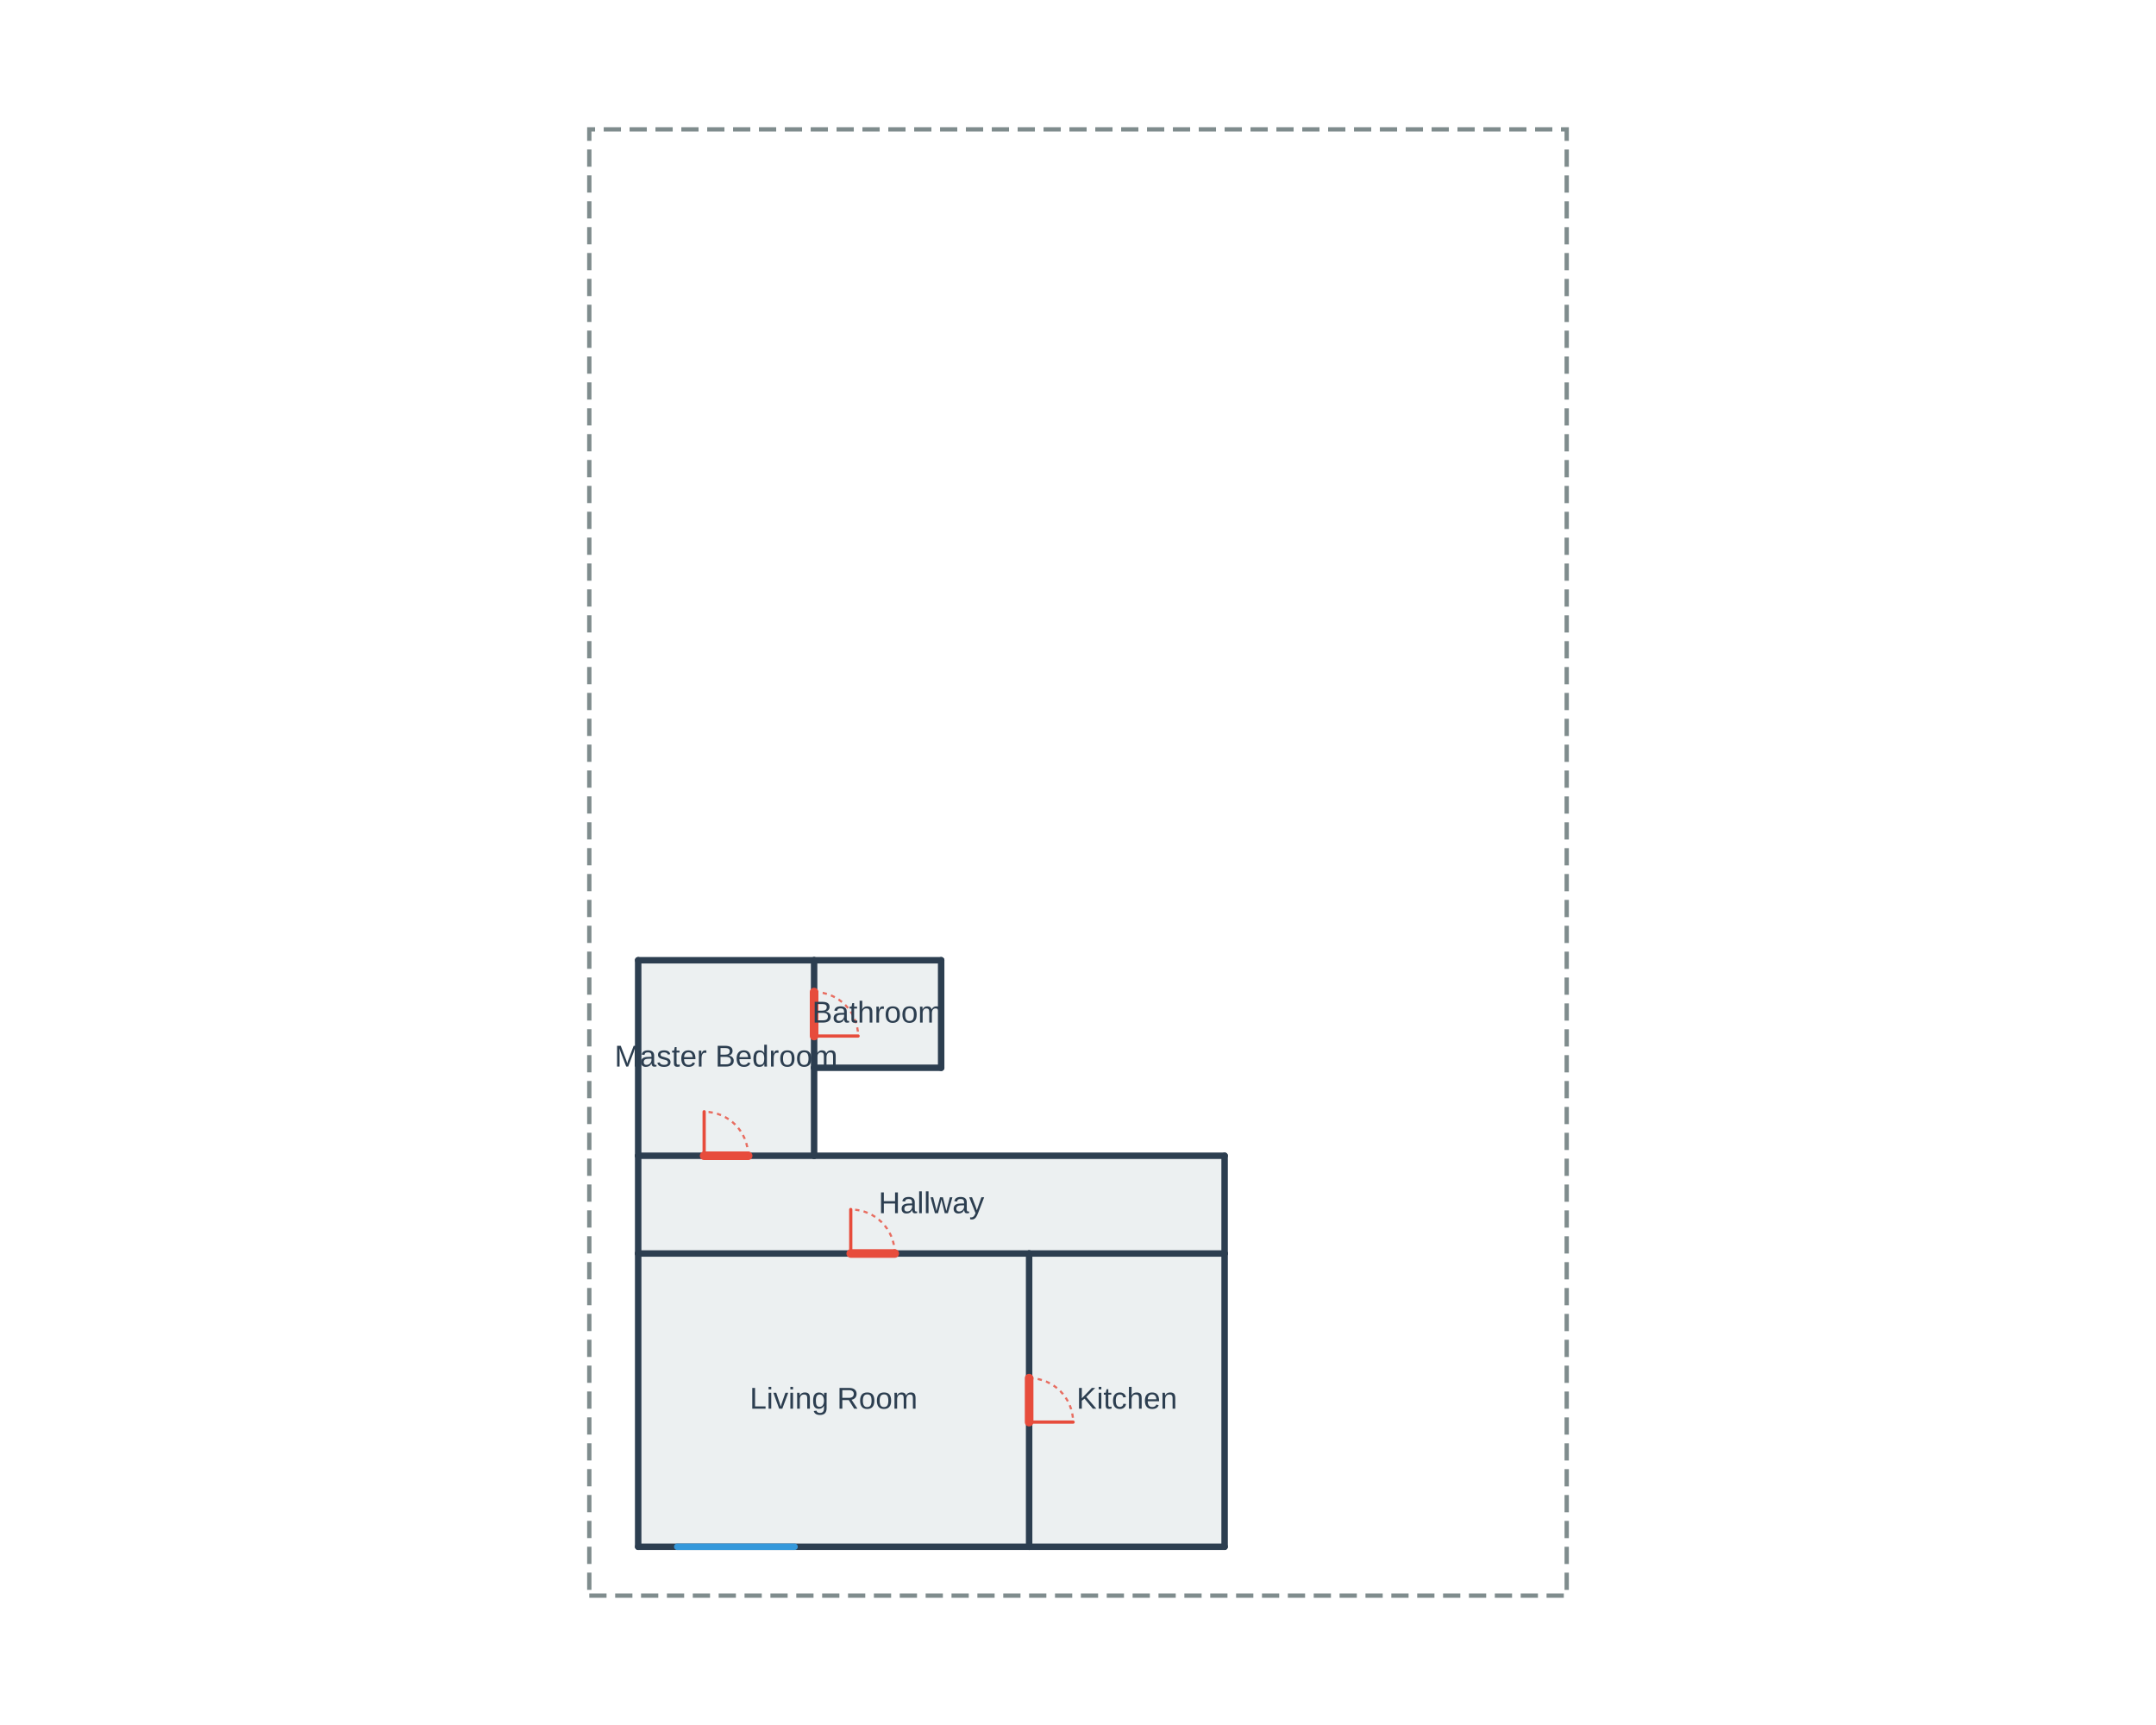
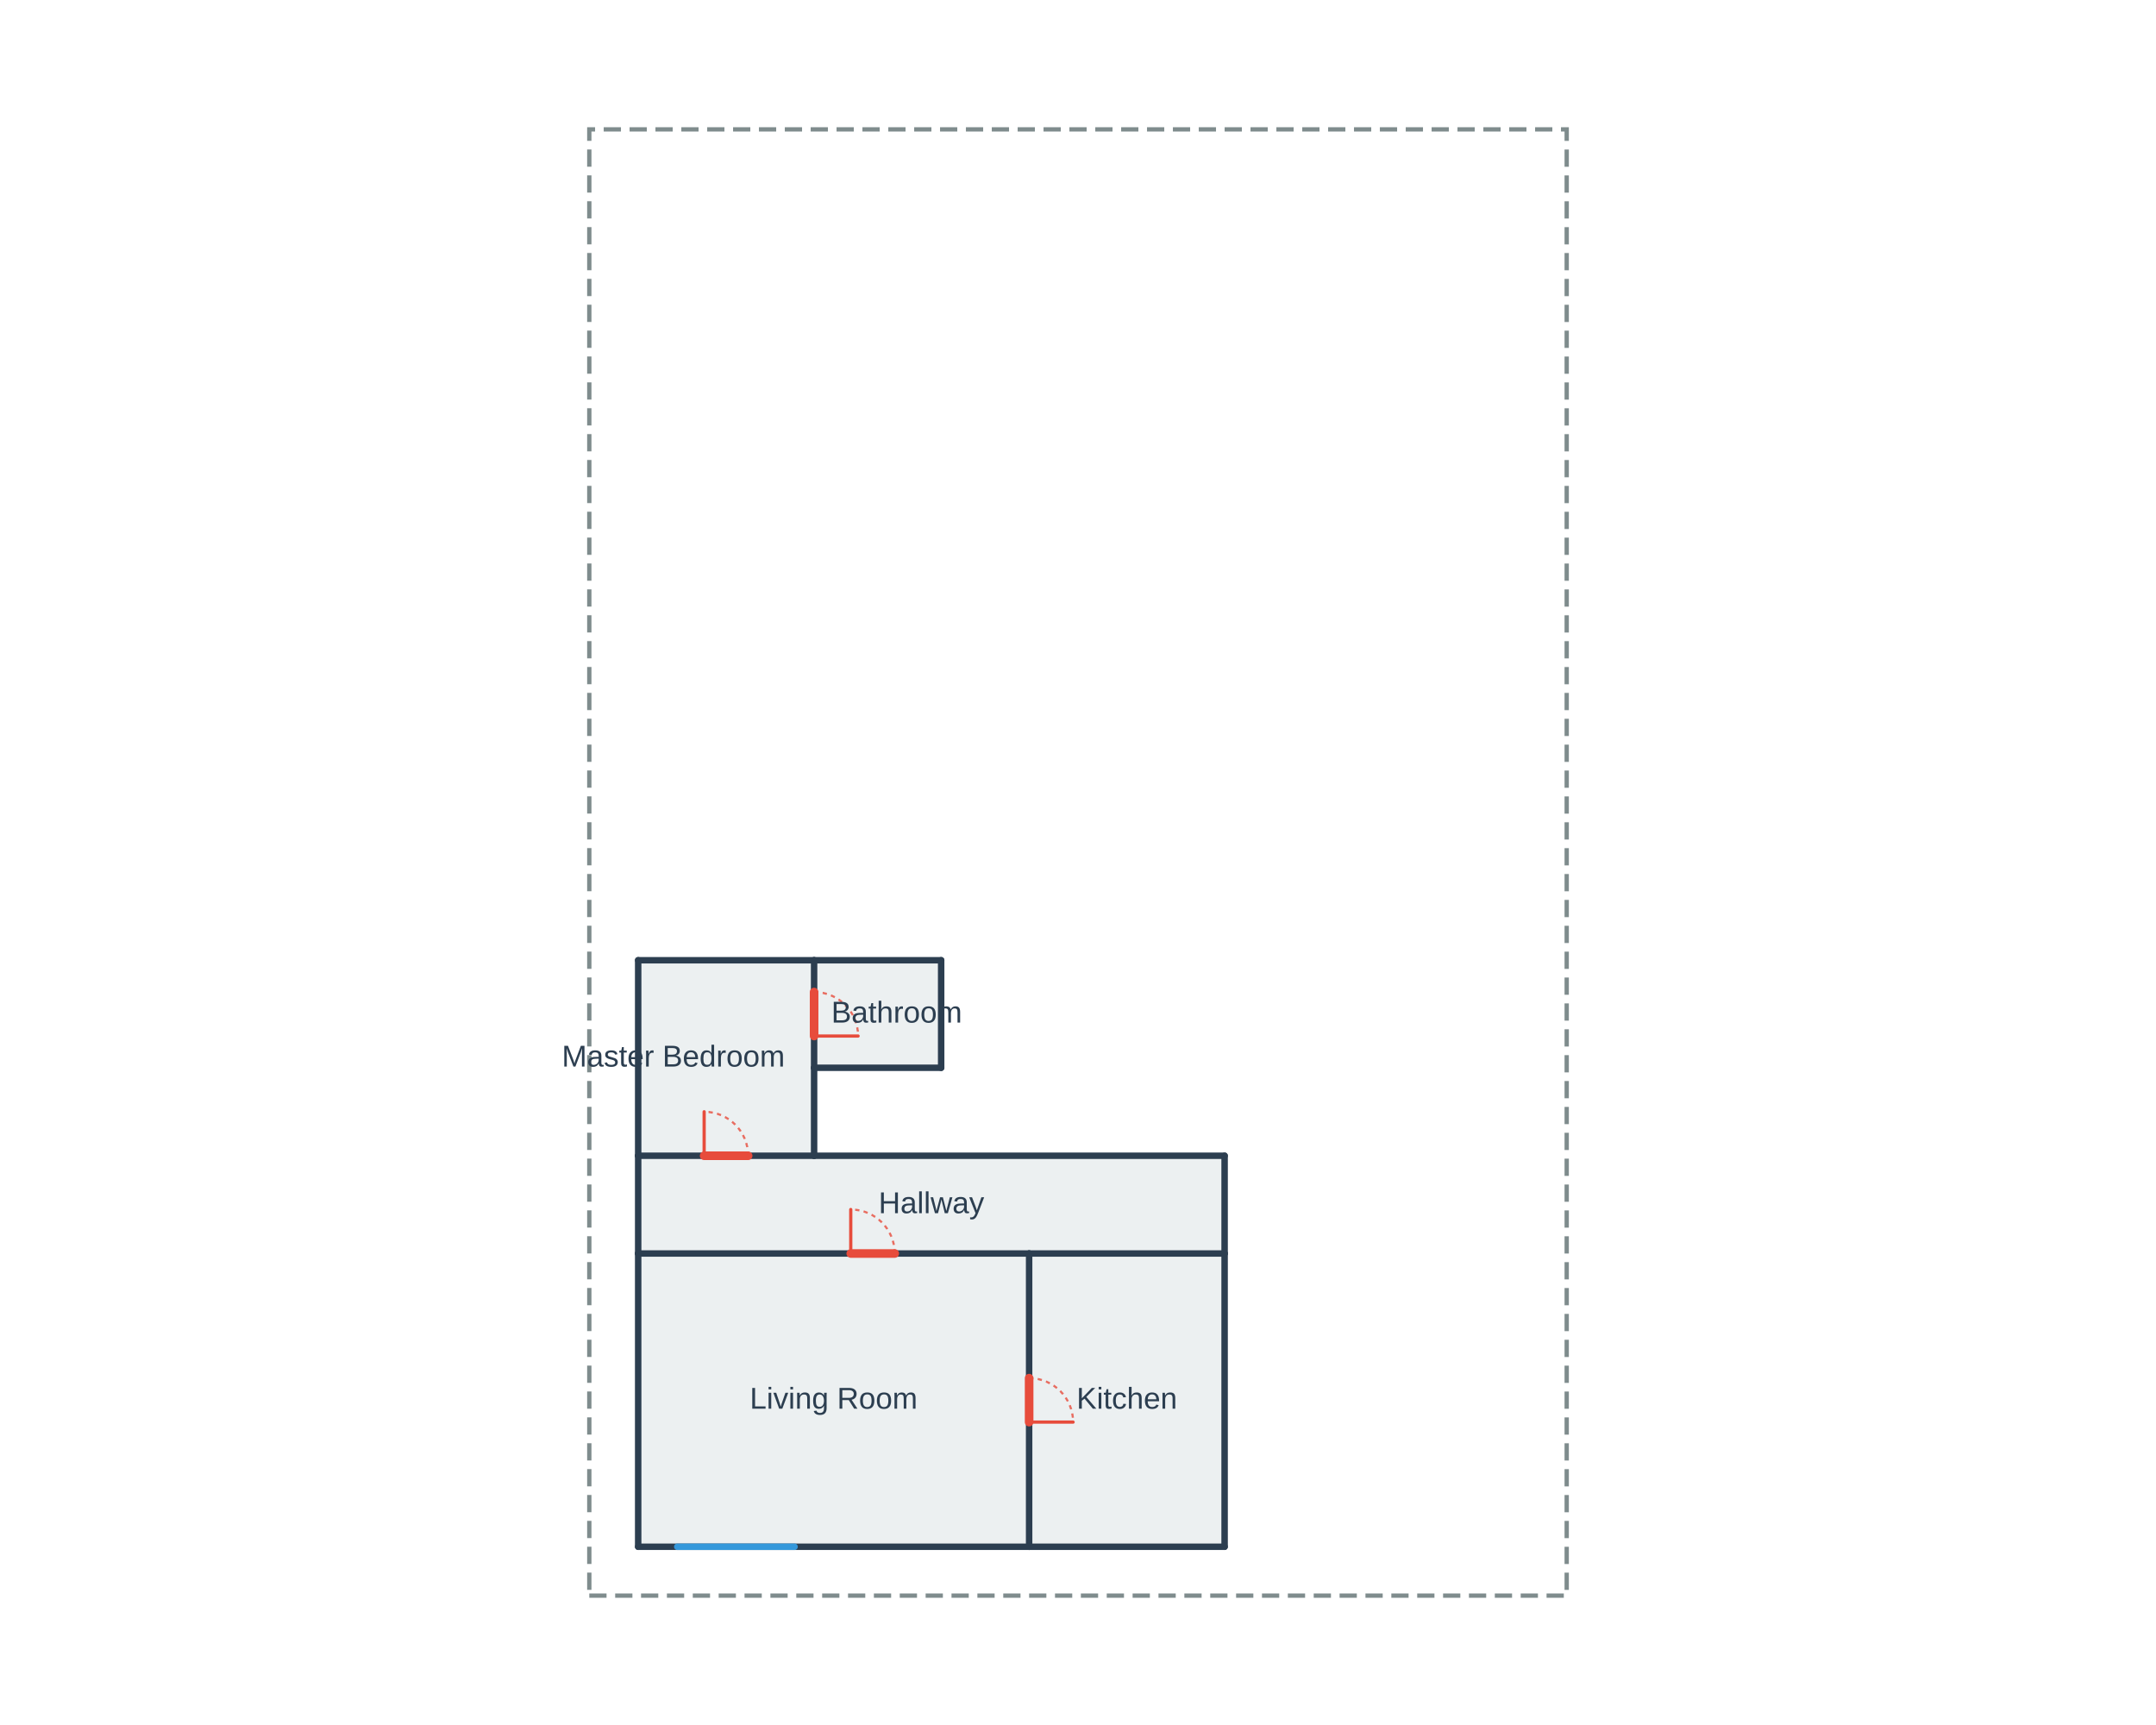
<svg xmlns="http://www.w3.org/2000/svg" width="1000" height="800" viewBox="0 0 1000 800">
  <defs>
    <style>
      .room-label { font-family: Arial, sans-serif; font-weight: 500; }
    </style>
  </defs>
  <rect width="1000" height="800" fill="#ffffff" />
  <path d="M 273.33 740.00 L 726.67 740.00 L 726.67 60.00 L 273.33 60.00 Z" fill="none" stroke="#7f8c8d" stroke-width="2" stroke-dasharray="8,4" />
  <path d="M 296.00 717.33 L 477.33 717.33 L 477.33 581.33 L 296.00 581.33 Z" fill="#ecf0f1" stroke="#bdc3c7" stroke-width="1" />
  <path d="M 477.33 717.33 L 568.00 717.33 L 568.00 581.33 L 477.33 581.33 Z" fill="#ecf0f1" stroke="#bdc3c7" stroke-width="1" />
  <path d="M 296.00 581.33 L 568.00 581.33 L 568.00 536.00 L 296.00 536.00 Z" fill="#ecf0f1" stroke="#bdc3c7" stroke-width="1" />
  <path d="M 296.00 536.00 L 377.60 536.00 L 377.60 445.33 L 296.00 445.33 Z" fill="#ecf0f1" stroke="#bdc3c7" stroke-width="1" />
  <path d="M 377.60 495.20 L 436.53 495.20 L 436.53 445.33 L 377.60 445.33 Z" fill="#ecf0f1" stroke="#bdc3c7" stroke-width="1" />
  <line x1="477.33" y1="717.33" x2="477.33" y2="581.33" stroke="#2c3e50" stroke-width="3" stroke-linecap="round" />
  <line x1="296.00" y1="581.33" x2="477.33" y2="581.33" stroke="#2c3e50" stroke-width="3" stroke-linecap="round" />
  <line x1="477.33" y1="581.33" x2="568.00" y2="581.33" stroke="#2c3e50" stroke-width="3" stroke-linecap="round" />
  <line x1="296.00" y1="536.00" x2="377.60" y2="536.00" stroke="#2c3e50" stroke-width="3" stroke-linecap="round" />
  <line x1="377.60" y1="495.20" x2="377.60" y2="445.33" stroke="#2c3e50" stroke-width="3" stroke-linecap="round" />
  <line x1="296.00" y1="717.33" x2="477.33" y2="717.33" stroke="#2c3e50" stroke-width="3" stroke-linecap="round" />
  <line x1="296.00" y1="717.33" x2="296.00" y2="581.33" stroke="#2c3e50" stroke-width="3" stroke-linecap="round" />
  <line x1="477.33" y1="717.33" x2="568.00" y2="717.33" stroke="#2c3e50" stroke-width="3" stroke-linecap="round" />
  <line x1="568.00" y1="717.33" x2="568.00" y2="581.33" stroke="#2c3e50" stroke-width="3" stroke-linecap="round" />
  <line x1="568.00" y1="581.33" x2="568.00" y2="536.00" stroke="#2c3e50" stroke-width="3" stroke-linecap="round" />
  <line x1="377.60" y1="536.00" x2="568.00" y2="536.00" stroke="#2c3e50" stroke-width="3" stroke-linecap="round" />
  <line x1="296.00" y1="581.33" x2="296.00" y2="536.00" stroke="#2c3e50" stroke-width="3" stroke-linecap="round" />
  <line x1="377.60" y1="536.00" x2="377.60" y2="495.20" stroke="#2c3e50" stroke-width="3" stroke-linecap="round" />
  <line x1="296.00" y1="445.33" x2="377.60" y2="445.33" stroke="#2c3e50" stroke-width="3" stroke-linecap="round" />
  <line x1="296.00" y1="536.00" x2="296.00" y2="445.33" stroke="#2c3e50" stroke-width="3" stroke-linecap="round" />
  <line x1="377.60" y1="495.20" x2="436.53" y2="495.20" stroke="#2c3e50" stroke-width="3" stroke-linecap="round" />
  <line x1="436.53" y1="495.20" x2="436.53" y2="445.33" stroke="#2c3e50" stroke-width="3" stroke-linecap="round" />
  <line x1="377.60" y1="445.33" x2="436.53" y2="445.33" stroke="#2c3e50" stroke-width="3" stroke-linecap="round" />
  <line x1="394.60" y1="581.33" x2="415.00" y2="581.33" stroke="#e74c3c" stroke-width="4" stroke-linecap="round" />
  <line class="door-leaf" x1="394.60" y1="581.33" x2="394.60" y2="560.93" stroke="#e74c3c" stroke-width="1.5" stroke-linecap="round" />
  <path class="door-swing" d="M 415.00 581.33 A 20.40 20.40 0 0 0 394.60 560.93" fill="none" stroke="#e74c3c" stroke-width="1" stroke-dasharray="2,2" opacity="0.8" />
  <line x1="477.33" y1="659.53" x2="477.33" y2="639.13" stroke="#e74c3c" stroke-width="4" stroke-linecap="round" />
  <line class="door-leaf" x1="477.33" y1="659.53" x2="497.73" y2="659.53" stroke="#e74c3c" stroke-width="1.5" stroke-linecap="round" />
  <path class="door-swing" d="M 477.33 639.13 A 20.40 20.40 0 0 1 497.73 659.53" fill="none" stroke="#e74c3c" stroke-width="1" stroke-dasharray="2,2" opacity="0.8" />
  <line x1="326.60" y1="536.00" x2="347.00" y2="536.00" stroke="#e74c3c" stroke-width="4" stroke-linecap="round" />
  <line class="door-leaf" x1="326.60" y1="536.00" x2="326.60" y2="515.60" stroke="#e74c3c" stroke-width="1.5" stroke-linecap="round" />
  <path class="door-swing" d="M 347.00 536.00 A 20.40 20.40 0 0 0 326.60 515.60" fill="none" stroke="#e74c3c" stroke-width="1" stroke-dasharray="2,2" opacity="0.8" />
  <line x1="377.60" y1="480.47" x2="377.60" y2="460.07" stroke="#e74c3c" stroke-width="4" stroke-linecap="round" />
  <line class="door-leaf" x1="377.60" y1="480.47" x2="398.00" y2="480.47" stroke="#e74c3c" stroke-width="1.5" stroke-linecap="round" />
  <path class="door-swing" d="M 377.60 460.07 A 20.40 20.40 0 0 1 398.00 480.47" fill="none" stroke="#e74c3c" stroke-width="1" stroke-dasharray="2,2" opacity="0.8" />
  <line x1="314.13" y1="717.33" x2="368.53" y2="717.33" stroke="#3498db" stroke-width="3" stroke-linecap="round" />
-   <text x="386.67" y="649.33" font-size="14" fill="#2c3e50" text-anchor="middle" dominant-baseline="middle" font-family="Arial, sans-serif">Living Room</text>
-   <text x="522.67" y="649.33" font-size="14" fill="#2c3e50" text-anchor="middle" dominant-baseline="middle" font-family="Arial, sans-serif">Kitchen</text>
-   <text x="432.00" y="558.67" font-size="14" fill="#2c3e50" text-anchor="middle" dominant-baseline="middle" font-family="Arial, sans-serif">Hallway</text>
-   <text x="336.80" y="490.67" font-size="14" fill="#2c3e50" text-anchor="middle" dominant-baseline="middle" font-family="Arial, sans-serif">Master Bedroom</text>
-   <text x="407.07" y="470.27" font-size="14" fill="#2c3e50" text-anchor="middle" dominant-baseline="middle" font-family="Arial, sans-serif">Bathroom</text>
+   <text class="room-label" data-room-label="living" x="386.67" y="649.33" font-size="14" fill="#2c3e50" text-anchor="middle" dominant-baseline="middle" font-family="Arial, sans-serif">Living Room</text>
+   <text class="room-label" data-room-label="kitchen" x="522.67" y="649.33" font-size="14" fill="#2c3e50" text-anchor="middle" dominant-baseline="middle" font-family="Arial, sans-serif">Kitchen</text>
+   <text class="room-label" data-room-label="hall" x="432.00" y="558.67" font-size="14" fill="#2c3e50" text-anchor="middle" dominant-baseline="middle" font-family="Arial, sans-serif">Hallway</text>
+   <text class="room-label" data-room-label="bedroom" x="312.32" y="490.67" font-size="14" fill="#2c3e50" text-anchor="middle" dominant-baseline="middle" font-family="Arial, sans-serif">Master Bedroom</text>
+   <text class="room-label" data-room-label="bath" x="415.91" y="470.27" font-size="14" fill="#2c3e50" text-anchor="middle" dominant-baseline="middle" font-family="Arial, sans-serif">Bathroom</text>
</svg>
